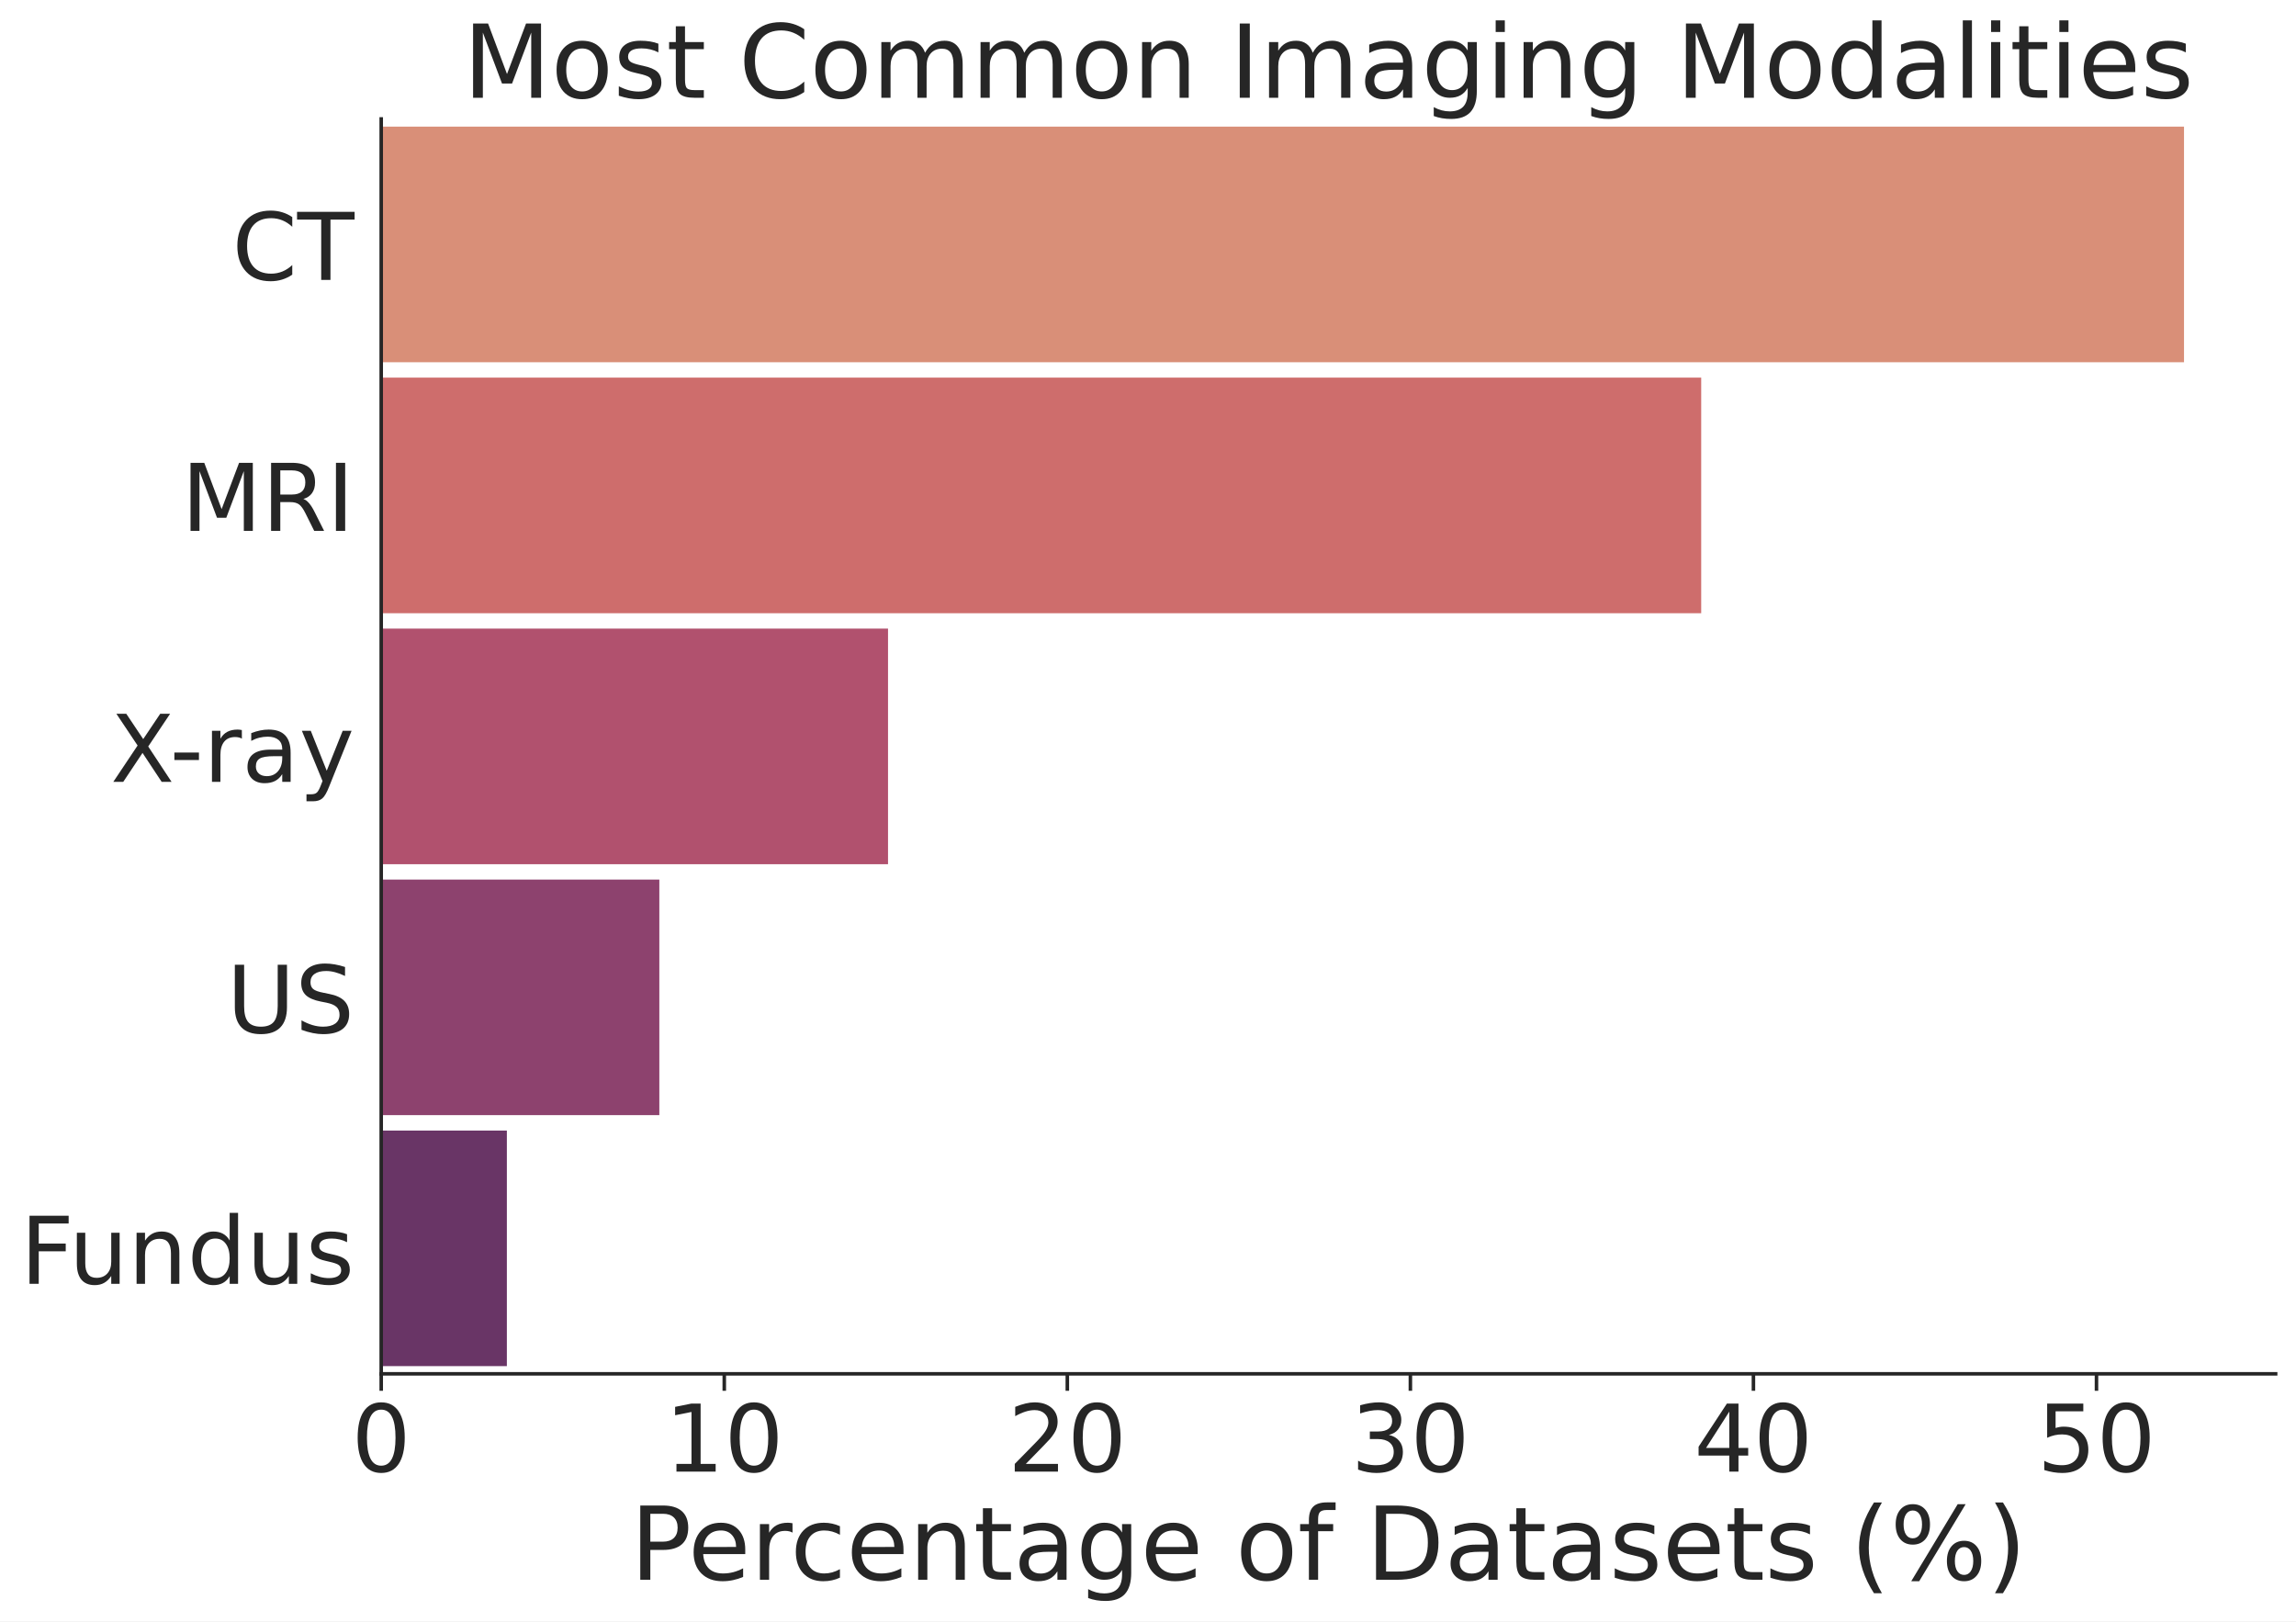
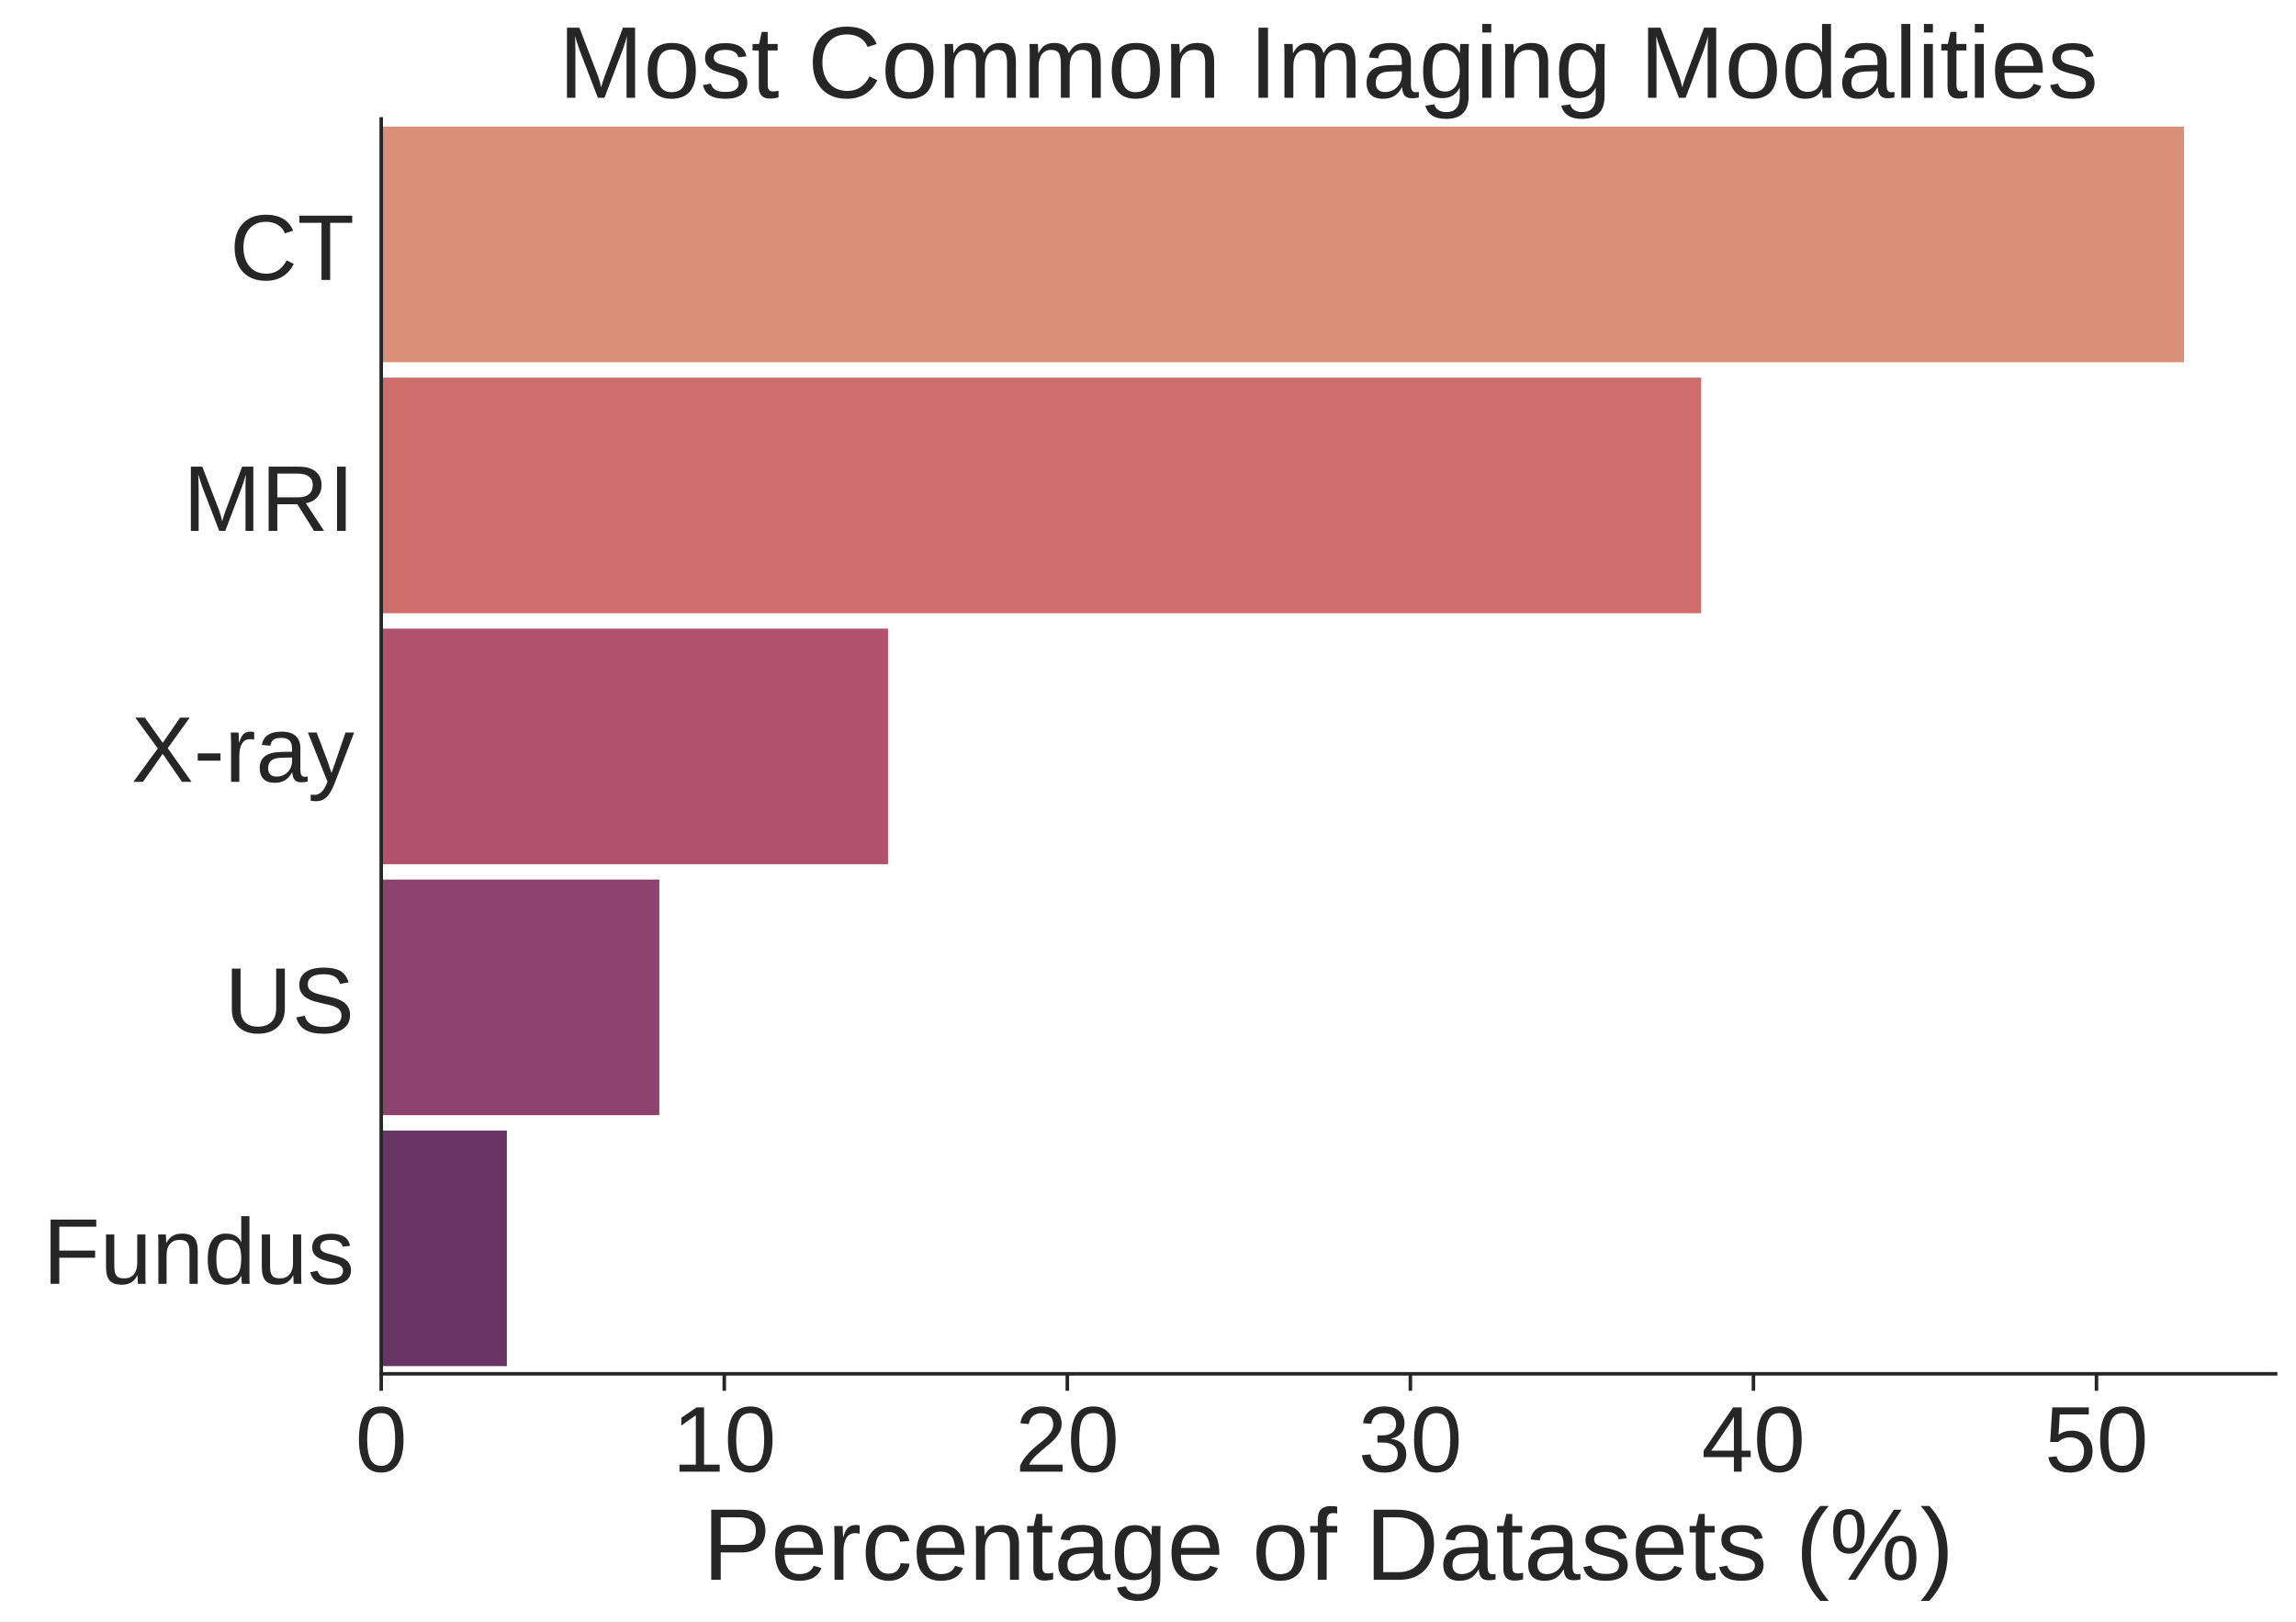
<svg xmlns="http://www.w3.org/2000/svg" xmlns:xlink="http://www.w3.org/1999/xlink" width="811.547pt" height="573.04pt" viewBox="0 0 811.547 573.04" version="1.1">
  <defs>
    <style type="text/css">*{stroke-linejoin: round; stroke-linecap: butt}</style>
  </defs>
  <g id="figure_1">
    <g id="patch_1">
      <path d="M 0 573.04  L 811.547 573.04  L 811.547 0  L 0 0  z " style="fill: #ffffff" />
    </g>
    <g id="axes_1">
      <g id="patch_2">
        <path d="M 134.747 485.561  L 804.347 485.561  L 804.347 42.041  L 134.747 42.041  z " style="fill: #ffffff" />
      </g>
      <g id="matplotlib.axis_1">
        <g id="xtick_1">
          <g id="line2d_1">
            <defs>
-               <path id="m9d03bcf593" d="M 0 0  L 0 6  " style="stroke: #262626; stroke-width: 1.25" />
+               <path id="m9ae41981f1" d="M 0 0  L 0 6  " style="stroke: #262626; stroke-width: 1.25" />
            </defs>
            <g>
-               <use xlink:href="#m9d03bcf593" x="134.747" y="485.561" style="fill: #262626; stroke: #262626; stroke-width: 1.25" />
+               <use xlink:href="#m9ae41981f1" x="134.747" y="485.561" style="fill: #262626; stroke: #262626; stroke-width: 1.25" />
            </g>
          </g>
          <g id="text_1">
-             <g style="fill: #262626" transform="translate(124.2491 520.1361) scale(0.33 -0.33)">
-               <defs>
-                 <path id="DejaVuSans-30" d="M 2034 4250  Q 1547 4250 1301 3770  Q 1056 3291 1056 2328  Q 1056 1369 1301 889  Q 1547 409 2034 409  Q 2525 409 2770 889  Q 3016 1369 3016 2328  Q 3016 3291 2770 3770  Q 2525 4250 2034 4250  z M 2034 4750  Q 2819 4750 3233 4129  Q 3647 3509 3647 2328  Q 3647 1150 3233 529  Q 2819 -91 2034 -91  Q 1250 -91 836 529  Q 422 1150 422 2328  Q 422 3509 836 4129  Q 1250 4750 2034 4750  z " transform="scale(0.015625)" />
-               </defs>
-               <use xlink:href="#DejaVuSans-30" />
-             </g>
+             <text style="fill: #262626; font: 33px 'Arial', 'DejaVu Sans', 'Liberation Sans', 'Bitstream Vera Sans', sans-serif; text-anchor: middle" x="134.747" y="520.136" transform="rotate(-0 134.7472 520.1361)">0</text>
          </g>
        </g>
        <g id="xtick_2">
          <g id="line2d_2">
            <g>
-               <use xlink:href="#m9d03bcf593" x="256.003" y="485.561" style="fill: #262626; stroke: #262626; stroke-width: 1.25" />
+               <use xlink:href="#m9ae41981f1" x="256.003" y="485.561" style="fill: #262626; stroke: #262626; stroke-width: 1.25" />
            </g>
          </g>
          <g id="text_2">
-             <g style="fill: #262626" transform="translate(235.0065 520.1361) scale(0.33 -0.33)">
-               <defs>
-                 <path id="DejaVuSans-31" d="M 794 531  L 1825 531  L 1825 4091  L 703 3866  L 703 4441  L 1819 4666  L 2450 4666  L 2450 531  L 3481 531  L 3481 0  L 794 0  L 794 531  z " transform="scale(0.015625)" />
-               </defs>
-               <use xlink:href="#DejaVuSans-31" />
-               <use xlink:href="#DejaVuSans-30" x="63.623" />
-             </g>
+             <text style="fill: #262626; font: 33px 'Arial', 'DejaVu Sans', 'Liberation Sans', 'Bitstream Vera Sans', sans-serif; text-anchor: middle" x="256.003" y="520.136" transform="rotate(-0 256.0027 520.1361)">10</text>
          </g>
        </g>
        <g id="xtick_3">
          <g id="line2d_3">
            <g>
-               <use xlink:href="#m9d03bcf593" x="377.258" y="485.561" style="fill: #262626; stroke: #262626; stroke-width: 1.25" />
+               <use xlink:href="#m9ae41981f1" x="377.258" y="485.561" style="fill: #262626; stroke: #262626; stroke-width: 1.25" />
            </g>
          </g>
          <g id="text_3">
-             <g style="fill: #262626" transform="translate(356.262 520.1361) scale(0.33 -0.33)">
-               <defs>
-                 <path id="DejaVuSans-32" d="M 1228 531  L 3431 531  L 3431 0  L 469 0  L 469 531  Q 828 903 1448 1529  Q 2069 2156 2228 2338  Q 2531 2678 2651 2914  Q 2772 3150 2772 3378  Q 2772 3750 2511 3984  Q 2250 4219 1831 4219  Q 1534 4219 1204 4116  Q 875 4013 500 3803  L 500 4441  Q 881 4594 1212 4672  Q 1544 4750 1819 4750  Q 2544 4750 2975 4387  Q 3406 4025 3406 3419  Q 3406 3131 3298 2873  Q 3191 2616 2906 2266  Q 2828 2175 2409 1742  Q 1991 1309 1228 531  z " transform="scale(0.015625)" />
-               </defs>
-               <use xlink:href="#DejaVuSans-32" />
-               <use xlink:href="#DejaVuSans-30" x="63.623" />
-             </g>
+             <text style="fill: #262626; font: 33px 'Arial', 'DejaVu Sans', 'Liberation Sans', 'Bitstream Vera Sans', sans-serif; text-anchor: middle" x="377.258" y="520.136" transform="rotate(-0 377.2583 520.1361)">20</text>
          </g>
        </g>
        <g id="xtick_4">
          <g id="line2d_4">
            <g>
-               <use xlink:href="#m9d03bcf593" x="498.514" y="485.561" style="fill: #262626; stroke: #262626; stroke-width: 1.25" />
+               <use xlink:href="#m9ae41981f1" x="498.514" y="485.561" style="fill: #262626; stroke: #262626; stroke-width: 1.25" />
            </g>
          </g>
          <g id="text_4">
-             <g style="fill: #262626" transform="translate(477.5175 520.1361) scale(0.33 -0.33)">
-               <defs>
-                 <path id="DejaVuSans-33" d="M 2597 2516  Q 3050 2419 3304 2112  Q 3559 1806 3559 1356  Q 3559 666 3084 287  Q 2609 -91 1734 -91  Q 1441 -91 1130 -33  Q 819 25 488 141  L 488 750  Q 750 597 1062 519  Q 1375 441 1716 441  Q 2309 441 2620 675  Q 2931 909 2931 1356  Q 2931 1769 2642 2001  Q 2353 2234 1838 2234  L 1294 2234  L 1294 2753  L 1863 2753  Q 2328 2753 2575 2939  Q 2822 3125 2822 3475  Q 2822 3834 2567 4026  Q 2313 4219 1838 4219  Q 1578 4219 1281 4162  Q 984 4106 628 3988  L 628 4550  Q 988 4650 1302 4700  Q 1616 4750 1894 4750  Q 2613 4750 3031 4423  Q 3450 4097 3450 3541  Q 3450 3153 3228 2886  Q 3006 2619 2597 2516  z " transform="scale(0.015625)" />
-               </defs>
-               <use xlink:href="#DejaVuSans-33" />
-               <use xlink:href="#DejaVuSans-30" x="63.623" />
-             </g>
+             <text style="fill: #262626; font: 33px 'Arial', 'DejaVu Sans', 'Liberation Sans', 'Bitstream Vera Sans', sans-serif; text-anchor: middle" x="498.514" y="520.136" transform="rotate(-0 498.5138 520.1361)">30</text>
          </g>
        </g>
        <g id="xtick_5">
          <g id="line2d_5">
            <g>
-               <use xlink:href="#m9d03bcf593" x="619.769" y="485.561" style="fill: #262626; stroke: #262626; stroke-width: 1.25" />
+               <use xlink:href="#m9ae41981f1" x="619.769" y="485.561" style="fill: #262626; stroke: #262626; stroke-width: 1.25" />
            </g>
          </g>
          <g id="text_5">
-             <g style="fill: #262626" transform="translate(598.7731 520.1361) scale(0.33 -0.33)">
-               <defs>
-                 <path id="DejaVuSans-34" d="M 2419 4116  L 825 1625  L 2419 1625  L 2419 4116  z M 2253 4666  L 3047 4666  L 3047 1625  L 3713 1625  L 3713 1100  L 3047 1100  L 3047 0  L 2419 0  L 2419 1100  L 313 1100  L 313 1709  L 2253 4666  z " transform="scale(0.015625)" />
-               </defs>
-               <use xlink:href="#DejaVuSans-34" />
-               <use xlink:href="#DejaVuSans-30" x="63.623" />
-             </g>
+             <text style="fill: #262626; font: 33px 'Arial', 'DejaVu Sans', 'Liberation Sans', 'Bitstream Vera Sans', sans-serif; text-anchor: middle" x="619.769" y="520.136" transform="rotate(-0 619.7693 520.1361)">40</text>
          </g>
        </g>
        <g id="xtick_6">
          <g id="line2d_6">
            <g>
-               <use xlink:href="#m9d03bcf593" x="741.025" y="485.561" style="fill: #262626; stroke: #262626; stroke-width: 1.25" />
+               <use xlink:href="#m9ae41981f1" x="741.025" y="485.561" style="fill: #262626; stroke: #262626; stroke-width: 1.25" />
            </g>
          </g>
          <g id="text_6">
-             <g style="fill: #262626" transform="translate(720.0286 520.1361) scale(0.33 -0.33)">
-               <defs>
-                 <path id="DejaVuSans-35" d="M 691 4666  L 3169 4666  L 3169 4134  L 1269 4134  L 1269 2991  Q 1406 3038 1543 3061  Q 1681 3084 1819 3084  Q 2600 3084 3056 2656  Q 3513 2228 3513 1497  Q 3513 744 3044 326  Q 2575 -91 1722 -91  Q 1428 -91 1123 -41  Q 819 9 494 109  L 494 744  Q 775 591 1075 516  Q 1375 441 1709 441  Q 2250 441 2565 725  Q 2881 1009 2881 1497  Q 2881 1984 2565 2268  Q 2250 2553 1709 2553  Q 1456 2553 1204 2497  Q 953 2441 691 2322  L 691 4666  z " transform="scale(0.015625)" />
-               </defs>
-               <use xlink:href="#DejaVuSans-35" />
-               <use xlink:href="#DejaVuSans-30" x="63.623" />
-             </g>
+             <text style="fill: #262626; font: 33px 'Arial', 'DejaVu Sans', 'Liberation Sans', 'Bitstream Vera Sans', sans-serif; text-anchor: middle" x="741.025" y="520.136" transform="rotate(-0 741.0249 520.1361)">50</text>
          </g>
        </g>
        <g id="text_7">
-           <g style="fill: #262626" transform="translate(222.7812 558.3534) scale(0.36 -0.36)">
-             <defs>
-               <path id="DejaVuSans-50" d="M 1259 4147  L 1259 2394  L 2053 2394  Q 2494 2394 2734 2622  Q 2975 2850 2975 3272  Q 2975 3691 2734 3919  Q 2494 4147 2053 4147  L 1259 4147  z M 628 4666  L 2053 4666  Q 2838 4666 3239 4311  Q 3641 3956 3641 3272  Q 3641 2581 3239 2228  Q 2838 1875 2053 1875  L 1259 1875  L 1259 0  L 628 0  L 628 4666  z " transform="scale(0.015625)" />
-               <path id="DejaVuSans-65" d="M 3597 1894  L 3597 1613  L 953 1613  Q 991 1019 1311 708  Q 1631 397 2203 397  Q 2534 397 2845 478  Q 3156 559 3463 722  L 3463 178  Q 3153 47 2828 -22  Q 2503 -91 2169 -91  Q 1331 -91 842 396  Q 353 884 353 1716  Q 353 2575 817 3079  Q 1281 3584 2069 3584  Q 2775 3584 3186 3129  Q 3597 2675 3597 1894  z M 3022 2063  Q 3016 2534 2758 2815  Q 2500 3097 2075 3097  Q 1594 3097 1305 2825  Q 1016 2553 972 2059  L 3022 2063  z " transform="scale(0.015625)" />
-               <path id="DejaVuSans-72" d="M 2631 2963  Q 2534 3019 2420 3045  Q 2306 3072 2169 3072  Q 1681 3072 1420 2755  Q 1159 2438 1159 1844  L 1159 0  L 581 0  L 581 3500  L 1159 3500  L 1159 2956  Q 1341 3275 1631 3429  Q 1922 3584 2338 3584  Q 2397 3584 2469 3576  Q 2541 3569 2628 3553  L 2631 2963  z " transform="scale(0.015625)" />
-               <path id="DejaVuSans-63" d="M 3122 3366  L 3122 2828  Q 2878 2963 2633 3030  Q 2388 3097 2138 3097  Q 1578 3097 1268 2742  Q 959 2388 959 1747  Q 959 1106 1268 751  Q 1578 397 2138 397  Q 2388 397 2633 464  Q 2878 531 3122 666  L 3122 134  Q 2881 22 2623 -34  Q 2366 -91 2075 -91  Q 1284 -91 818 406  Q 353 903 353 1747  Q 353 2603 823 3093  Q 1294 3584 2113 3584  Q 2378 3584 2631 3529  Q 2884 3475 3122 3366  z " transform="scale(0.015625)" />
-               <path id="DejaVuSans-6e" d="M 3513 2113  L 3513 0  L 2938 0  L 2938 2094  Q 2938 2591 2744 2837  Q 2550 3084 2163 3084  Q 1697 3084 1428 2787  Q 1159 2491 1159 1978  L 1159 0  L 581 0  L 581 3500  L 1159 3500  L 1159 2956  Q 1366 3272 1645 3428  Q 1925 3584 2291 3584  Q 2894 3584 3203 3211  Q 3513 2838 3513 2113  z " transform="scale(0.015625)" />
-               <path id="DejaVuSans-74" d="M 1172 4494  L 1172 3500  L 2356 3500  L 2356 3053  L 1172 3053  L 1172 1153  Q 1172 725 1289 603  Q 1406 481 1766 481  L 2356 481  L 2356 0  L 1766 0  Q 1100 0 847 248  Q 594 497 594 1153  L 594 3053  L 172 3053  L 172 3500  L 594 3500  L 594 4494  L 1172 4494  z " transform="scale(0.015625)" />
-               <path id="DejaVuSans-61" d="M 2194 1759  Q 1497 1759 1228 1600  Q 959 1441 959 1056  Q 959 750 1161 570  Q 1363 391 1709 391  Q 2188 391 2477 730  Q 2766 1069 2766 1631  L 2766 1759  L 2194 1759  z M 3341 1997  L 3341 0  L 2766 0  L 2766 531  Q 2569 213 2275 61  Q 1981 -91 1556 -91  Q 1019 -91 701 211  Q 384 513 384 1019  Q 384 1609 779 1909  Q 1175 2209 1959 2209  L 2766 2209  L 2766 2266  Q 2766 2663 2505 2880  Q 2244 3097 1772 3097  Q 1472 3097 1187 3025  Q 903 2953 641 2809  L 641 3341  Q 956 3463 1253 3523  Q 1550 3584 1831 3584  Q 2591 3584 2966 3190  Q 3341 2797 3341 1997  z " transform="scale(0.015625)" />
-               <path id="DejaVuSans-67" d="M 2906 1791  Q 2906 2416 2648 2759  Q 2391 3103 1925 3103  Q 1463 3103 1205 2759  Q 947 2416 947 1791  Q 947 1169 1205 825  Q 1463 481 1925 481  Q 2391 481 2648 825  Q 2906 1169 2906 1791  z M 3481 434  Q 3481 -459 3084 -895  Q 2688 -1331 1869 -1331  Q 1566 -1331 1297 -1286  Q 1028 -1241 775 -1147  L 775 -588  Q 1028 -725 1275 -790  Q 1522 -856 1778 -856  Q 2344 -856 2625 -561  Q 2906 -266 2906 331  L 2906 616  Q 2728 306 2450 153  Q 2172 0 1784 0  Q 1141 0 747 490  Q 353 981 353 1791  Q 353 2603 747 3093  Q 1141 3584 1784 3584  Q 2172 3584 2450 3431  Q 2728 3278 2906 2969  L 2906 3500  L 3481 3500  L 3481 434  z " transform="scale(0.015625)" />
-               <path id="DejaVuSans-20" transform="scale(0.015625)" />
-               <path id="DejaVuSans-6f" d="M 1959 3097  Q 1497 3097 1228 2736  Q 959 2375 959 1747  Q 959 1119 1226 758  Q 1494 397 1959 397  Q 2419 397 2687 759  Q 2956 1122 2956 1747  Q 2956 2369 2687 2733  Q 2419 3097 1959 3097  z M 1959 3584  Q 2709 3584 3137 3096  Q 3566 2609 3566 1747  Q 3566 888 3137 398  Q 2709 -91 1959 -91  Q 1206 -91 779 398  Q 353 888 353 1747  Q 353 2609 779 3096  Q 1206 3584 1959 3584  z " transform="scale(0.015625)" />
-               <path id="DejaVuSans-66" d="M 2375 4863  L 2375 4384  L 1825 4384  Q 1516 4384 1395 4259  Q 1275 4134 1275 3809  L 1275 3500  L 2222 3500  L 2222 3053  L 1275 3053  L 1275 0  L 697 0  L 697 3053  L 147 3053  L 147 3500  L 697 3500  L 697 3744  Q 697 4328 969 4595  Q 1241 4863 1831 4863  L 2375 4863  z " transform="scale(0.015625)" />
-               <path id="DejaVuSans-44" d="M 1259 4147  L 1259 519  L 2022 519  Q 2988 519 3436 956  Q 3884 1394 3884 2338  Q 3884 3275 3436 3711  Q 2988 4147 2022 4147  L 1259 4147  z M 628 4666  L 1925 4666  Q 3281 4666 3915 4102  Q 4550 3538 4550 2338  Q 4550 1131 3912 565  Q 3275 0 1925 0  L 628 0  L 628 4666  z " transform="scale(0.015625)" />
-               <path id="DejaVuSans-73" d="M 2834 3397  L 2834 2853  Q 2591 2978 2328 3040  Q 2066 3103 1784 3103  Q 1356 3103 1142 2972  Q 928 2841 928 2578  Q 928 2378 1081 2264  Q 1234 2150 1697 2047  L 1894 2003  Q 2506 1872 2764 1633  Q 3022 1394 3022 966  Q 3022 478 2636 193  Q 2250 -91 1575 -91  Q 1294 -91 989 -36  Q 684 19 347 128  L 347 722  Q 666 556 975 473  Q 1284 391 1588 391  Q 1994 391 2212 530  Q 2431 669 2431 922  Q 2431 1156 2273 1281  Q 2116 1406 1581 1522  L 1381 1569  Q 847 1681 609 1914  Q 372 2147 372 2553  Q 372 3047 722 3315  Q 1072 3584 1716 3584  Q 2034 3584 2315 3537  Q 2597 3491 2834 3397  z " transform="scale(0.015625)" />
-               <path id="DejaVuSans-28" d="M 1984 4856  Q 1566 4138 1362 3434  Q 1159 2731 1159 2009  Q 1159 1288 1364 580  Q 1569 -128 1984 -844  L 1484 -844  Q 1016 -109 783 600  Q 550 1309 550 2009  Q 550 2706 781 3412  Q 1013 4119 1484 4856  L 1984 4856  z " transform="scale(0.015625)" />
-               <path id="DejaVuSans-25" d="M 4653 2053  Q 4381 2053 4226 1822  Q 4072 1591 4072 1178  Q 4072 772 4226 539  Q 4381 306 4653 306  Q 4919 306 5073 539  Q 5228 772 5228 1178  Q 5228 1588 5073 1820  Q 4919 2053 4653 2053  z M 4653 2450  Q 5147 2450 5437 2106  Q 5728 1763 5728 1178  Q 5728 594 5436 251  Q 5144 -91 4653 -91  Q 4153 -91 3862 251  Q 3572 594 3572 1178  Q 3572 1766 3864 2108  Q 4156 2450 4653 2450  z M 1428 4353  Q 1159 4353 1004 4120  Q 850 3888 850 3481  Q 850 3069 1003 2837  Q 1156 2606 1428 2606  Q 1700 2606 1854 2837  Q 2009 3069 2009 3481  Q 2009 3884 1853 4118  Q 1697 4353 1428 4353  z M 4250 4750  L 4750 4750  L 1831 -91  L 1331 -91  L 4250 4750  z M 1428 4750  Q 1922 4750 2215 4408  Q 2509 4066 2509 3481  Q 2509 2891 2217 2550  Q 1925 2209 1428 2209  Q 931 2209 642 2551  Q 353 2894 353 3481  Q 353 4063 643 4406  Q 934 4750 1428 4750  z " transform="scale(0.015625)" />
-               <path id="DejaVuSans-29" d="M 513 4856  L 1013 4856  Q 1481 4119 1714 3412  Q 1947 2706 1947 2009  Q 1947 1309 1714 600  Q 1481 -109 1013 -844  L 513 -844  Q 928 -128 1133 580  Q 1338 1288 1338 2009  Q 1338 2731 1133 3434  Q 928 4138 513 4856  z " transform="scale(0.015625)" />
-             </defs>
-             <use xlink:href="#DejaVuSans-50" />
-             <use xlink:href="#DejaVuSans-65" x="56.678" />
-             <use xlink:href="#DejaVuSans-72" x="118.201" />
-             <use xlink:href="#DejaVuSans-63" x="157.064" />
-             <use xlink:href="#DejaVuSans-65" x="212.045" />
-             <use xlink:href="#DejaVuSans-6e" x="273.568" />
-             <use xlink:href="#DejaVuSans-74" x="336.947" />
-             <use xlink:href="#DejaVuSans-61" x="376.156" />
-             <use xlink:href="#DejaVuSans-67" x="437.436" />
-             <use xlink:href="#DejaVuSans-65" x="500.912" />
-             <use xlink:href="#DejaVuSans-20" x="562.436" />
-             <use xlink:href="#DejaVuSans-6f" x="594.223" />
-             <use xlink:href="#DejaVuSans-66" x="655.404" />
-             <use xlink:href="#DejaVuSans-20" x="690.609" />
-             <use xlink:href="#DejaVuSans-44" x="722.396" />
-             <use xlink:href="#DejaVuSans-61" x="799.398" />
-             <use xlink:href="#DejaVuSans-74" x="860.678" />
-             <use xlink:href="#DejaVuSans-61" x="899.887" />
-             <use xlink:href="#DejaVuSans-73" x="961.166" />
-             <use xlink:href="#DejaVuSans-65" x="1013.266" />
-             <use xlink:href="#DejaVuSans-74" x="1074.789" />
-             <use xlink:href="#DejaVuSans-73" x="1113.998" />
-             <use xlink:href="#DejaVuSans-20" x="1166.098" />
-             <use xlink:href="#DejaVuSans-28" x="1197.885" />
-             <use xlink:href="#DejaVuSans-25" x="1236.898" />
-             <use xlink:href="#DejaVuSans-29" x="1331.918" />
-           </g>
+           <text style="fill: #262626; font: 36px 'Arial', 'DejaVu Sans', 'Liberation Sans', 'Bitstream Vera Sans', sans-serif; text-anchor: middle" x="469.547" y="558.353" transform="rotate(-0 469.5472 558.3534)">Percentage of Datasets (%)</text>
        </g>
      </g>
      <g id="matplotlib.axis_2">
        <g id="ytick_1">
          <g id="text_8">
-             <g style="fill: #262626" transform="translate(82.04812 98.93067) scale(0.33 -0.33)">
-               <defs>
-                 <path id="DejaVuSans-43" d="M 4122 4306  L 4122 3641  Q 3803 3938 3442 4084  Q 3081 4231 2675 4231  Q 1875 4231 1450 3742  Q 1025 3253 1025 2328  Q 1025 1406 1450 917  Q 1875 428 2675 428  Q 3081 428 3442 575  Q 3803 722 4122 1019  L 4122 359  Q 3791 134 3420 21  Q 3050 -91 2638 -91  Q 1578 -91 968 557  Q 359 1206 359 2328  Q 359 3453 968 4101  Q 1578 4750 2638 4750  Q 3056 4750 3426 4639  Q 3797 4528 4122 4306  z " transform="scale(0.015625)" />
-                 <path id="DejaVuSans-54" d="M -19 4666  L 3928 4666  L 3928 4134  L 2272 4134  L 2272 0  L 1638 0  L 1638 4134  L -19 4134  L -19 4666  z " transform="scale(0.015625)" />
-               </defs>
-               <use xlink:href="#DejaVuSans-43" />
-               <use xlink:href="#DejaVuSans-54" x="69.824" />
-             </g>
+             <text style="fill: #262626; font: 33px 'Arial', 'DejaVu Sans', 'Liberation Sans', 'Bitstream Vera Sans', sans-serif; text-anchor: end" x="125.247" y="98.931" transform="rotate(-0 125.2472 98.93067)">CT</text>
          </g>
        </g>
        <g id="ytick_2">
          <g id="text_9">
-             <g style="fill: #262626" transform="translate(64.10953 187.6347) scale(0.33 -0.33)">
-               <defs>
-                 <path id="DejaVuSans-4d" d="M 628 4666  L 1569 4666  L 2759 1491  L 3956 4666  L 4897 4666  L 4897 0  L 4281 0  L 4281 4097  L 3078 897  L 2444 897  L 1241 4097  L 1241 0  L 628 0  L 628 4666  z " transform="scale(0.015625)" />
-                 <path id="DejaVuSans-52" d="M 2841 2188  Q 3044 2119 3236 1894  Q 3428 1669 3622 1275  L 4263 0  L 3584 0  L 2988 1197  Q 2756 1666 2539 1819  Q 2322 1972 1947 1972  L 1259 1972  L 1259 0  L 628 0  L 628 4666  L 2053 4666  Q 2853 4666 3247 4331  Q 3641 3997 3641 3322  Q 3641 2881 3436 2590  Q 3231 2300 2841 2188  z M 1259 4147  L 1259 2491  L 2053 2491  Q 2509 2491 2742 2702  Q 2975 2913 2975 3322  Q 2975 3731 2742 3939  Q 2509 4147 2053 4147  L 1259 4147  z " transform="scale(0.015625)" />
-                 <path id="DejaVuSans-49" d="M 628 4666  L 1259 4666  L 1259 0  L 628 0  L 628 4666  z " transform="scale(0.015625)" />
-               </defs>
-               <use xlink:href="#DejaVuSans-4d" />
-               <use xlink:href="#DejaVuSans-52" x="86.279" />
-               <use xlink:href="#DejaVuSans-49" x="155.762" />
-             </g>
+             <text style="fill: #262626; font: 33px 'Arial', 'DejaVu Sans', 'Liberation Sans', 'Bitstream Vera Sans', sans-serif; text-anchor: end" x="125.247" y="187.635" transform="rotate(-0 125.2472 187.6347)">MRI</text>
          </g>
        </g>
        <g id="ytick_3">
          <g id="text_10">
-             <g style="fill: #262626" transform="translate(39.06562 276.3387) scale(0.33 -0.33)">
-               <defs>
-                 <path id="DejaVuSans-58" d="M 403 4666  L 1081 4666  L 2241 2931  L 3406 4666  L 4084 4666  L 2584 2425  L 4184 0  L 3506 0  L 2194 1984  L 872 0  L 191 0  L 1856 2491  L 403 4666  z " transform="scale(0.015625)" />
-                 <path id="DejaVuSans-2d" d="M 313 2009  L 1997 2009  L 1997 1497  L 313 1497  L 313 2009  z " transform="scale(0.015625)" />
-                 <path id="DejaVuSans-79" d="M 2059 -325  Q 1816 -950 1584 -1140  Q 1353 -1331 966 -1331  L 506 -1331  L 506 -850  L 844 -850  Q 1081 -850 1212 -737  Q 1344 -625 1503 -206  L 1606 56  L 191 3500  L 800 3500  L 1894 763  L 2988 3500  L 3597 3500  L 2059 -325  z " transform="scale(0.015625)" />
-               </defs>
-               <use xlink:href="#DejaVuSans-58" />
-               <use xlink:href="#DejaVuSans-2d" x="63.506" />
-               <use xlink:href="#DejaVuSans-72" x="99.59" />
-               <use xlink:href="#DejaVuSans-61" x="140.703" />
-               <use xlink:href="#DejaVuSans-79" x="201.982" />
-             </g>
+             <text style="fill: #262626; font: 33px 'Arial', 'DejaVu Sans', 'Liberation Sans', 'Bitstream Vera Sans', sans-serif; text-anchor: end" x="125.247" y="276.339" transform="rotate(-0 125.2472 276.3387)">X-ray</text>
          </g>
        </g>
        <g id="ytick_4">
          <g id="text_11">
-             <g style="fill: #262626" transform="translate(80.14547 365.0427) scale(0.33 -0.33)">
-               <defs>
-                 <path id="DejaVuSans-55" d="M 556 4666  L 1191 4666  L 1191 1831  Q 1191 1081 1462 751  Q 1734 422 2344 422  Q 2950 422 3222 751  Q 3494 1081 3494 1831  L 3494 4666  L 4128 4666  L 4128 1753  Q 4128 841 3676 375  Q 3225 -91 2344 -91  Q 1459 -91 1007 375  Q 556 841 556 1753  L 556 4666  z " transform="scale(0.015625)" />
-                 <path id="DejaVuSans-53" d="M 3425 4513  L 3425 3897  Q 3066 4069 2747 4153  Q 2428 4238 2131 4238  Q 1616 4238 1336 4038  Q 1056 3838 1056 3469  Q 1056 3159 1242 3001  Q 1428 2844 1947 2747  L 2328 2669  Q 3034 2534 3370 2195  Q 3706 1856 3706 1288  Q 3706 609 3251 259  Q 2797 -91 1919 -91  Q 1588 -91 1214 -16  Q 841 59 441 206  L 441 856  Q 825 641 1194 531  Q 1563 422 1919 422  Q 2459 422 2753 634  Q 3047 847 3047 1241  Q 3047 1584 2836 1778  Q 2625 1972 2144 2069  L 1759 2144  Q 1053 2284 737 2584  Q 422 2884 422 3419  Q 422 4038 858 4394  Q 1294 4750 2059 4750  Q 2388 4750 2728 4690  Q 3069 4631 3425 4513  z " transform="scale(0.015625)" />
-               </defs>
-               <use xlink:href="#DejaVuSans-55" />
-               <use xlink:href="#DejaVuSans-53" x="73.193" />
-             </g>
+             <text style="fill: #262626; font: 33px 'Arial', 'DejaVu Sans', 'Liberation Sans', 'Bitstream Vera Sans', sans-serif; text-anchor: end" x="125.247" y="365.043" transform="rotate(-0 125.2472 365.0427)">US</text>
          </g>
        </g>
        <g id="ytick_5">
          <g id="text_12">
-             <g style="fill: #262626" transform="translate(7.2 453.7467) scale(0.33 -0.33)">
-               <defs>
-                 <path id="DejaVuSans-46" d="M 628 4666  L 3309 4666  L 3309 4134  L 1259 4134  L 1259 2759  L 3109 2759  L 3109 2228  L 1259 2228  L 1259 0  L 628 0  L 628 4666  z " transform="scale(0.015625)" />
-                 <path id="DejaVuSans-75" d="M 544 1381  L 544 3500  L 1119 3500  L 1119 1403  Q 1119 906 1312 657  Q 1506 409 1894 409  Q 2359 409 2629 706  Q 2900 1003 2900 1516  L 2900 3500  L 3475 3500  L 3475 0  L 2900 0  L 2900 538  Q 2691 219 2414 64  Q 2138 -91 1772 -91  Q 1169 -91 856 284  Q 544 659 544 1381  z M 1991 3584  L 1991 3584  z " transform="scale(0.015625)" />
-                 <path id="DejaVuSans-64" d="M 2906 2969  L 2906 4863  L 3481 4863  L 3481 0  L 2906 0  L 2906 525  Q 2725 213 2448 61  Q 2172 -91 1784 -91  Q 1150 -91 751 415  Q 353 922 353 1747  Q 353 2572 751 3078  Q 1150 3584 1784 3584  Q 2172 3584 2448 3432  Q 2725 3281 2906 2969  z M 947 1747  Q 947 1113 1208 752  Q 1469 391 1925 391  Q 2381 391 2643 752  Q 2906 1113 2906 1747  Q 2906 2381 2643 2742  Q 2381 3103 1925 3103  Q 1469 3103 1208 2742  Q 947 2381 947 1747  z " transform="scale(0.015625)" />
-               </defs>
-               <use xlink:href="#DejaVuSans-46" />
-               <use xlink:href="#DejaVuSans-75" x="52.02" />
-               <use xlink:href="#DejaVuSans-6e" x="115.398" />
-               <use xlink:href="#DejaVuSans-64" x="178.777" />
-               <use xlink:href="#DejaVuSans-75" x="242.254" />
-               <use xlink:href="#DejaVuSans-73" x="305.633" />
-             </g>
+             <text style="fill: #262626; font: 33px 'Arial', 'DejaVu Sans', 'Liberation Sans', 'Bitstream Vera Sans', sans-serif; text-anchor: end" x="125.247" y="453.747" transform="rotate(-0 125.2472 453.7467)">Fundus</text>
          </g>
        </g>
      </g>
      <g id="patch_3">
-         <path d="M 134.747 44.259  L 772.461 44.259  L 772.461 128.528  L 134.747 128.528  z " clip-path="url(#p0b4139cb54)" style="fill: #d98f78; stroke: #ffffff; stroke-linejoin: miter" />
+         <path d="M 134.747 44.259  L 772.461 44.259  L 772.461 128.528  L 134.747 128.528  z " clip-path="url(#p10e578e861)" style="fill: #d98f78; stroke: #ffffff; stroke-linejoin: miter" />
      </g>
      <g id="patch_4">
-         <path d="M 134.747 132.963  L 601.806 132.963  L 601.806 217.232  L 134.747 217.232  z " clip-path="url(#p0b4139cb54)" style="fill: #ce6d6c; stroke: #ffffff; stroke-linejoin: miter" />
+         <path d="M 134.747 132.963  L 601.806 132.963  L 601.806 217.232  L 134.747 217.232  z " clip-path="url(#p10e578e861)" style="fill: #ce6d6c; stroke: #ffffff; stroke-linejoin: miter" />
      </g>
      <g id="patch_5">
-         <path d="M 134.747 221.667  L 314.385 221.667  L 314.385 305.936  L 134.747 305.936  z " clip-path="url(#p0b4139cb54)" style="fill: #b1516e; stroke: #ffffff; stroke-linejoin: miter" />
+         <path d="M 134.747 221.667  L 314.385 221.667  L 314.385 305.936  L 134.747 305.936  z " clip-path="url(#p10e578e861)" style="fill: #b1516e; stroke: #ffffff; stroke-linejoin: miter" />
      </g>
      <g id="patch_6">
-         <path d="M 134.747 310.371  L 233.548 310.371  L 233.548 394.64  L 134.747 394.64  z " clip-path="url(#p0b4139cb54)" style="fill: #8d426e; stroke: #ffffff; stroke-linejoin: miter" />
+         <path d="M 134.747 310.371  L 233.548 310.371  L 233.548 394.64  L 134.747 394.64  z " clip-path="url(#p10e578e861)" style="fill: #8d426e; stroke: #ffffff; stroke-linejoin: miter" />
      </g>
      <g id="patch_7">
-         <path d="M 134.747 399.075  L 179.657 399.075  L 179.657 483.344  L 134.747 483.344  z " clip-path="url(#p0b4139cb54)" style="fill: #693566; stroke: #ffffff; stroke-linejoin: miter" />
+         <path d="M 134.747 399.075  L 179.657 399.075  L 179.657 483.344  L 134.747 483.344  z " clip-path="url(#p10e578e861)" style="fill: #693566; stroke: #ffffff; stroke-linejoin: miter" />
      </g>
      <g id="line2d_7">
-         <path clip-path="url(#p0b4139cb54)" style="fill: none; stroke: #424242; stroke-width: 2.25; stroke-linecap: round" />
+         <path clip-path="url(#p10e578e861)" style="fill: none; stroke: #424242; stroke-width: 2.25; stroke-linecap: round" />
      </g>
      <g id="line2d_8">
-         <path clip-path="url(#p0b4139cb54)" style="fill: none; stroke: #424242; stroke-width: 2.25; stroke-linecap: round" />
+         <path clip-path="url(#p10e578e861)" style="fill: none; stroke: #424242; stroke-width: 2.25; stroke-linecap: round" />
      </g>
      <g id="line2d_9">
-         <path clip-path="url(#p0b4139cb54)" style="fill: none; stroke: #424242; stroke-width: 2.25; stroke-linecap: round" />
+         <path clip-path="url(#p10e578e861)" style="fill: none; stroke: #424242; stroke-width: 2.25; stroke-linecap: round" />
      </g>
      <g id="line2d_10">
-         <path clip-path="url(#p0b4139cb54)" style="fill: none; stroke: #424242; stroke-width: 2.25; stroke-linecap: round" />
+         <path clip-path="url(#p10e578e861)" style="fill: none; stroke: #424242; stroke-width: 2.25; stroke-linecap: round" />
      </g>
      <g id="line2d_11">
-         <path clip-path="url(#p0b4139cb54)" style="fill: none; stroke: #424242; stroke-width: 2.25; stroke-linecap: round" />
+         <path clip-path="url(#p10e578e861)" style="fill: none; stroke: #424242; stroke-width: 2.25; stroke-linecap: round" />
      </g>
      <g id="patch_8">
        <path d="M 134.747 485.561  L 134.747 42.041  " style="fill: none; stroke: #262626; stroke-width: 1.25; stroke-linejoin: miter; stroke-linecap: square" />
      </g>
      <g id="patch_9">
        <path d="M 134.747 485.561  L 804.347 485.561  " style="fill: none; stroke: #262626; stroke-width: 1.25; stroke-linejoin: miter; stroke-linecap: square" />
      </g>
      <g id="text_13">
-         <g style="fill: #262626" transform="translate(163.6878 34.55438) scale(0.36 -0.36)">
-           <defs>
-             <path id="DejaVuSans-6d" d="M 3328 2828  Q 3544 3216 3844 3400  Q 4144 3584 4550 3584  Q 5097 3584 5394 3201  Q 5691 2819 5691 2113  L 5691 0  L 5113 0  L 5113 2094  Q 5113 2597 4934 2840  Q 4756 3084 4391 3084  Q 3944 3084 3684 2787  Q 3425 2491 3425 1978  L 3425 0  L 2847 0  L 2847 2094  Q 2847 2600 2669 2842  Q 2491 3084 2119 3084  Q 1678 3084 1418 2786  Q 1159 2488 1159 1978  L 1159 0  L 581 0  L 581 3500  L 1159 3500  L 1159 2956  Q 1356 3278 1631 3431  Q 1906 3584 2284 3584  Q 2666 3584 2933 3390  Q 3200 3197 3328 2828  z " transform="scale(0.015625)" />
-             <path id="DejaVuSans-69" d="M 603 3500  L 1178 3500  L 1178 0  L 603 0  L 603 3500  z M 603 4863  L 1178 4863  L 1178 4134  L 603 4134  L 603 4863  z " transform="scale(0.015625)" />
-             <path id="DejaVuSans-6c" d="M 603 4863  L 1178 4863  L 1178 0  L 603 0  L 603 4863  z " transform="scale(0.015625)" />
-           </defs>
-           <use xlink:href="#DejaVuSans-4d" />
-           <use xlink:href="#DejaVuSans-6f" x="86.279" />
-           <use xlink:href="#DejaVuSans-73" x="147.461" />
-           <use xlink:href="#DejaVuSans-74" x="199.561" />
-           <use xlink:href="#DejaVuSans-20" x="238.77" />
-           <use xlink:href="#DejaVuSans-43" x="270.557" />
-           <use xlink:href="#DejaVuSans-6f" x="340.381" />
-           <use xlink:href="#DejaVuSans-6d" x="401.562" />
-           <use xlink:href="#DejaVuSans-6d" x="498.975" />
-           <use xlink:href="#DejaVuSans-6f" x="596.387" />
-           <use xlink:href="#DejaVuSans-6e" x="657.568" />
-           <use xlink:href="#DejaVuSans-20" x="720.947" />
-           <use xlink:href="#DejaVuSans-49" x="752.734" />
-           <use xlink:href="#DejaVuSans-6d" x="782.227" />
-           <use xlink:href="#DejaVuSans-61" x="879.639" />
-           <use xlink:href="#DejaVuSans-67" x="940.918" />
-           <use xlink:href="#DejaVuSans-69" x="1004.395" />
-           <use xlink:href="#DejaVuSans-6e" x="1032.178" />
-           <use xlink:href="#DejaVuSans-67" x="1095.557" />
-           <use xlink:href="#DejaVuSans-20" x="1159.033" />
-           <use xlink:href="#DejaVuSans-4d" x="1190.82" />
-           <use xlink:href="#DejaVuSans-6f" x="1277.1" />
-           <use xlink:href="#DejaVuSans-64" x="1338.281" />
-           <use xlink:href="#DejaVuSans-61" x="1401.758" />
-           <use xlink:href="#DejaVuSans-6c" x="1463.037" />
-           <use xlink:href="#DejaVuSans-69" x="1490.82" />
-           <use xlink:href="#DejaVuSans-74" x="1518.604" />
-           <use xlink:href="#DejaVuSans-69" x="1557.812" />
-           <use xlink:href="#DejaVuSans-65" x="1585.596" />
-           <use xlink:href="#DejaVuSans-73" x="1647.119" />
-         </g>
+         <text style="fill: #262626; font: 36px 'Arial', 'DejaVu Sans', 'Liberation Sans', 'Bitstream Vera Sans', sans-serif; text-anchor: middle" x="469.547" y="34.554" transform="rotate(-0 469.5472 34.55438)">Most Common Imaging Modalities</text>
      </g>
    </g>
  </g>
  <defs>
-     <clipPath id="p0b4139cb54">
+     <clipPath id="p10e578e861">
      <rect x="134.747" y="42.041" width="669.6" height="443.52" />
    </clipPath>
  </defs>
</svg>
